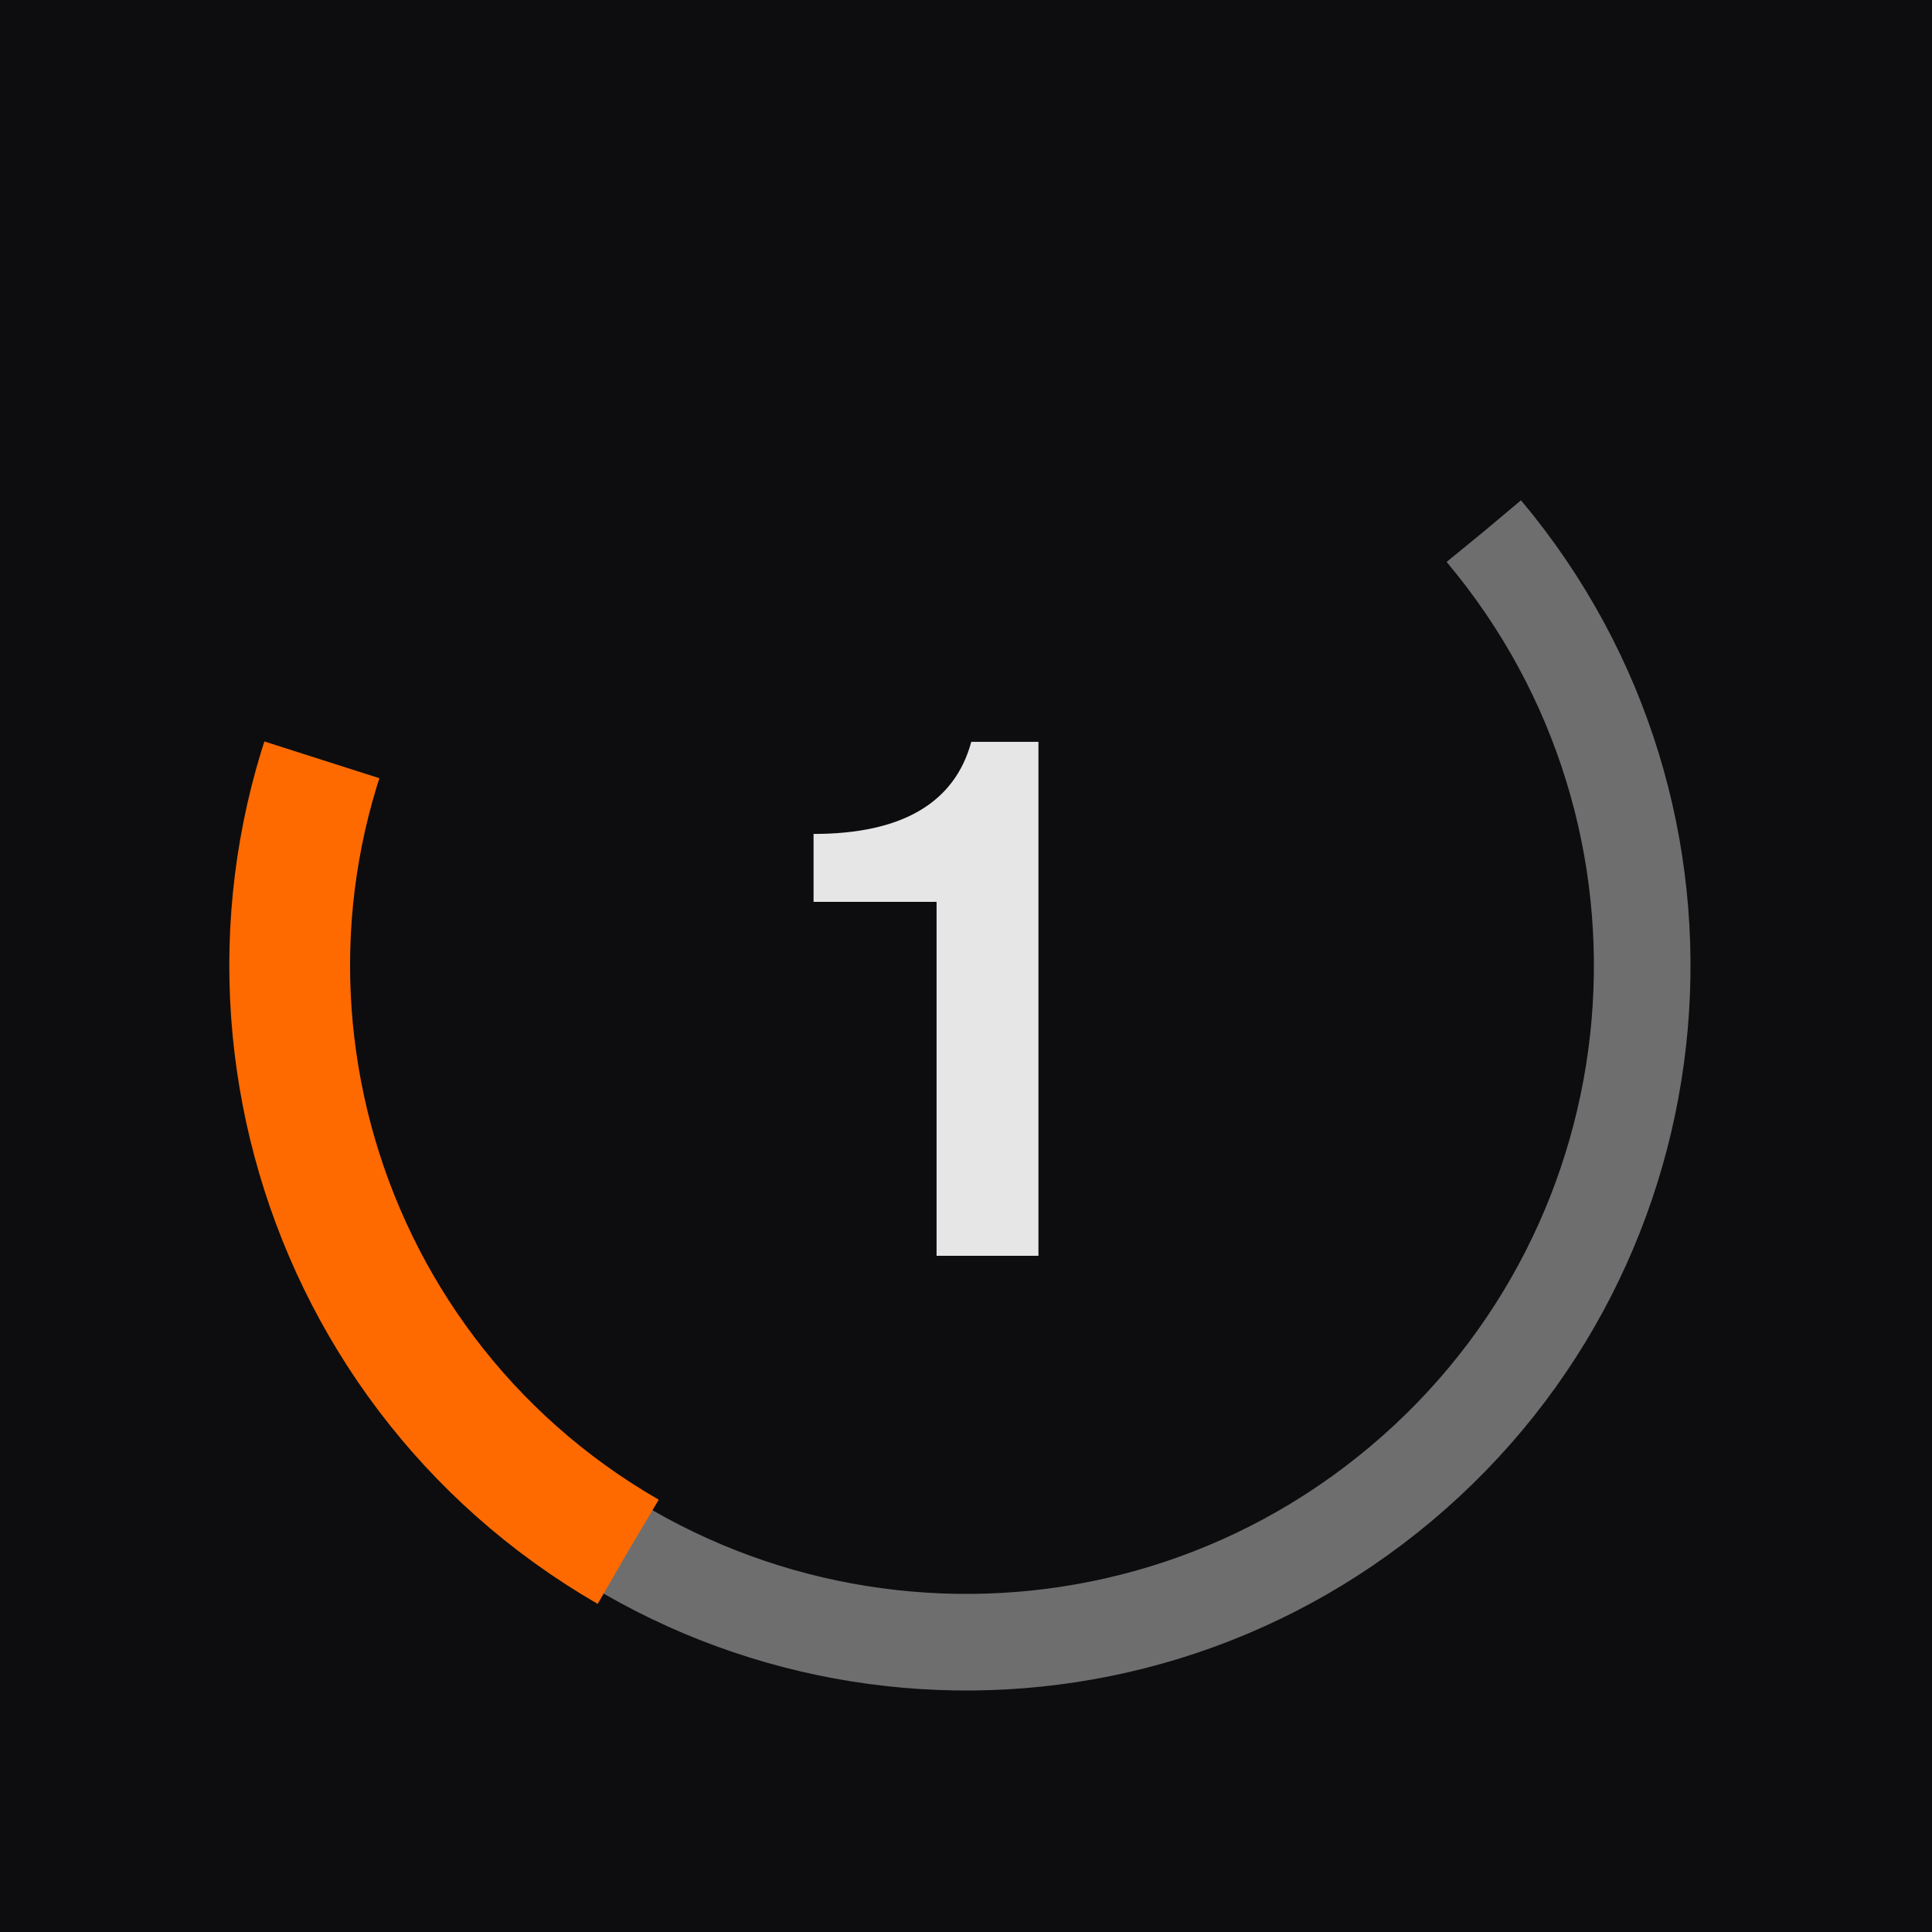
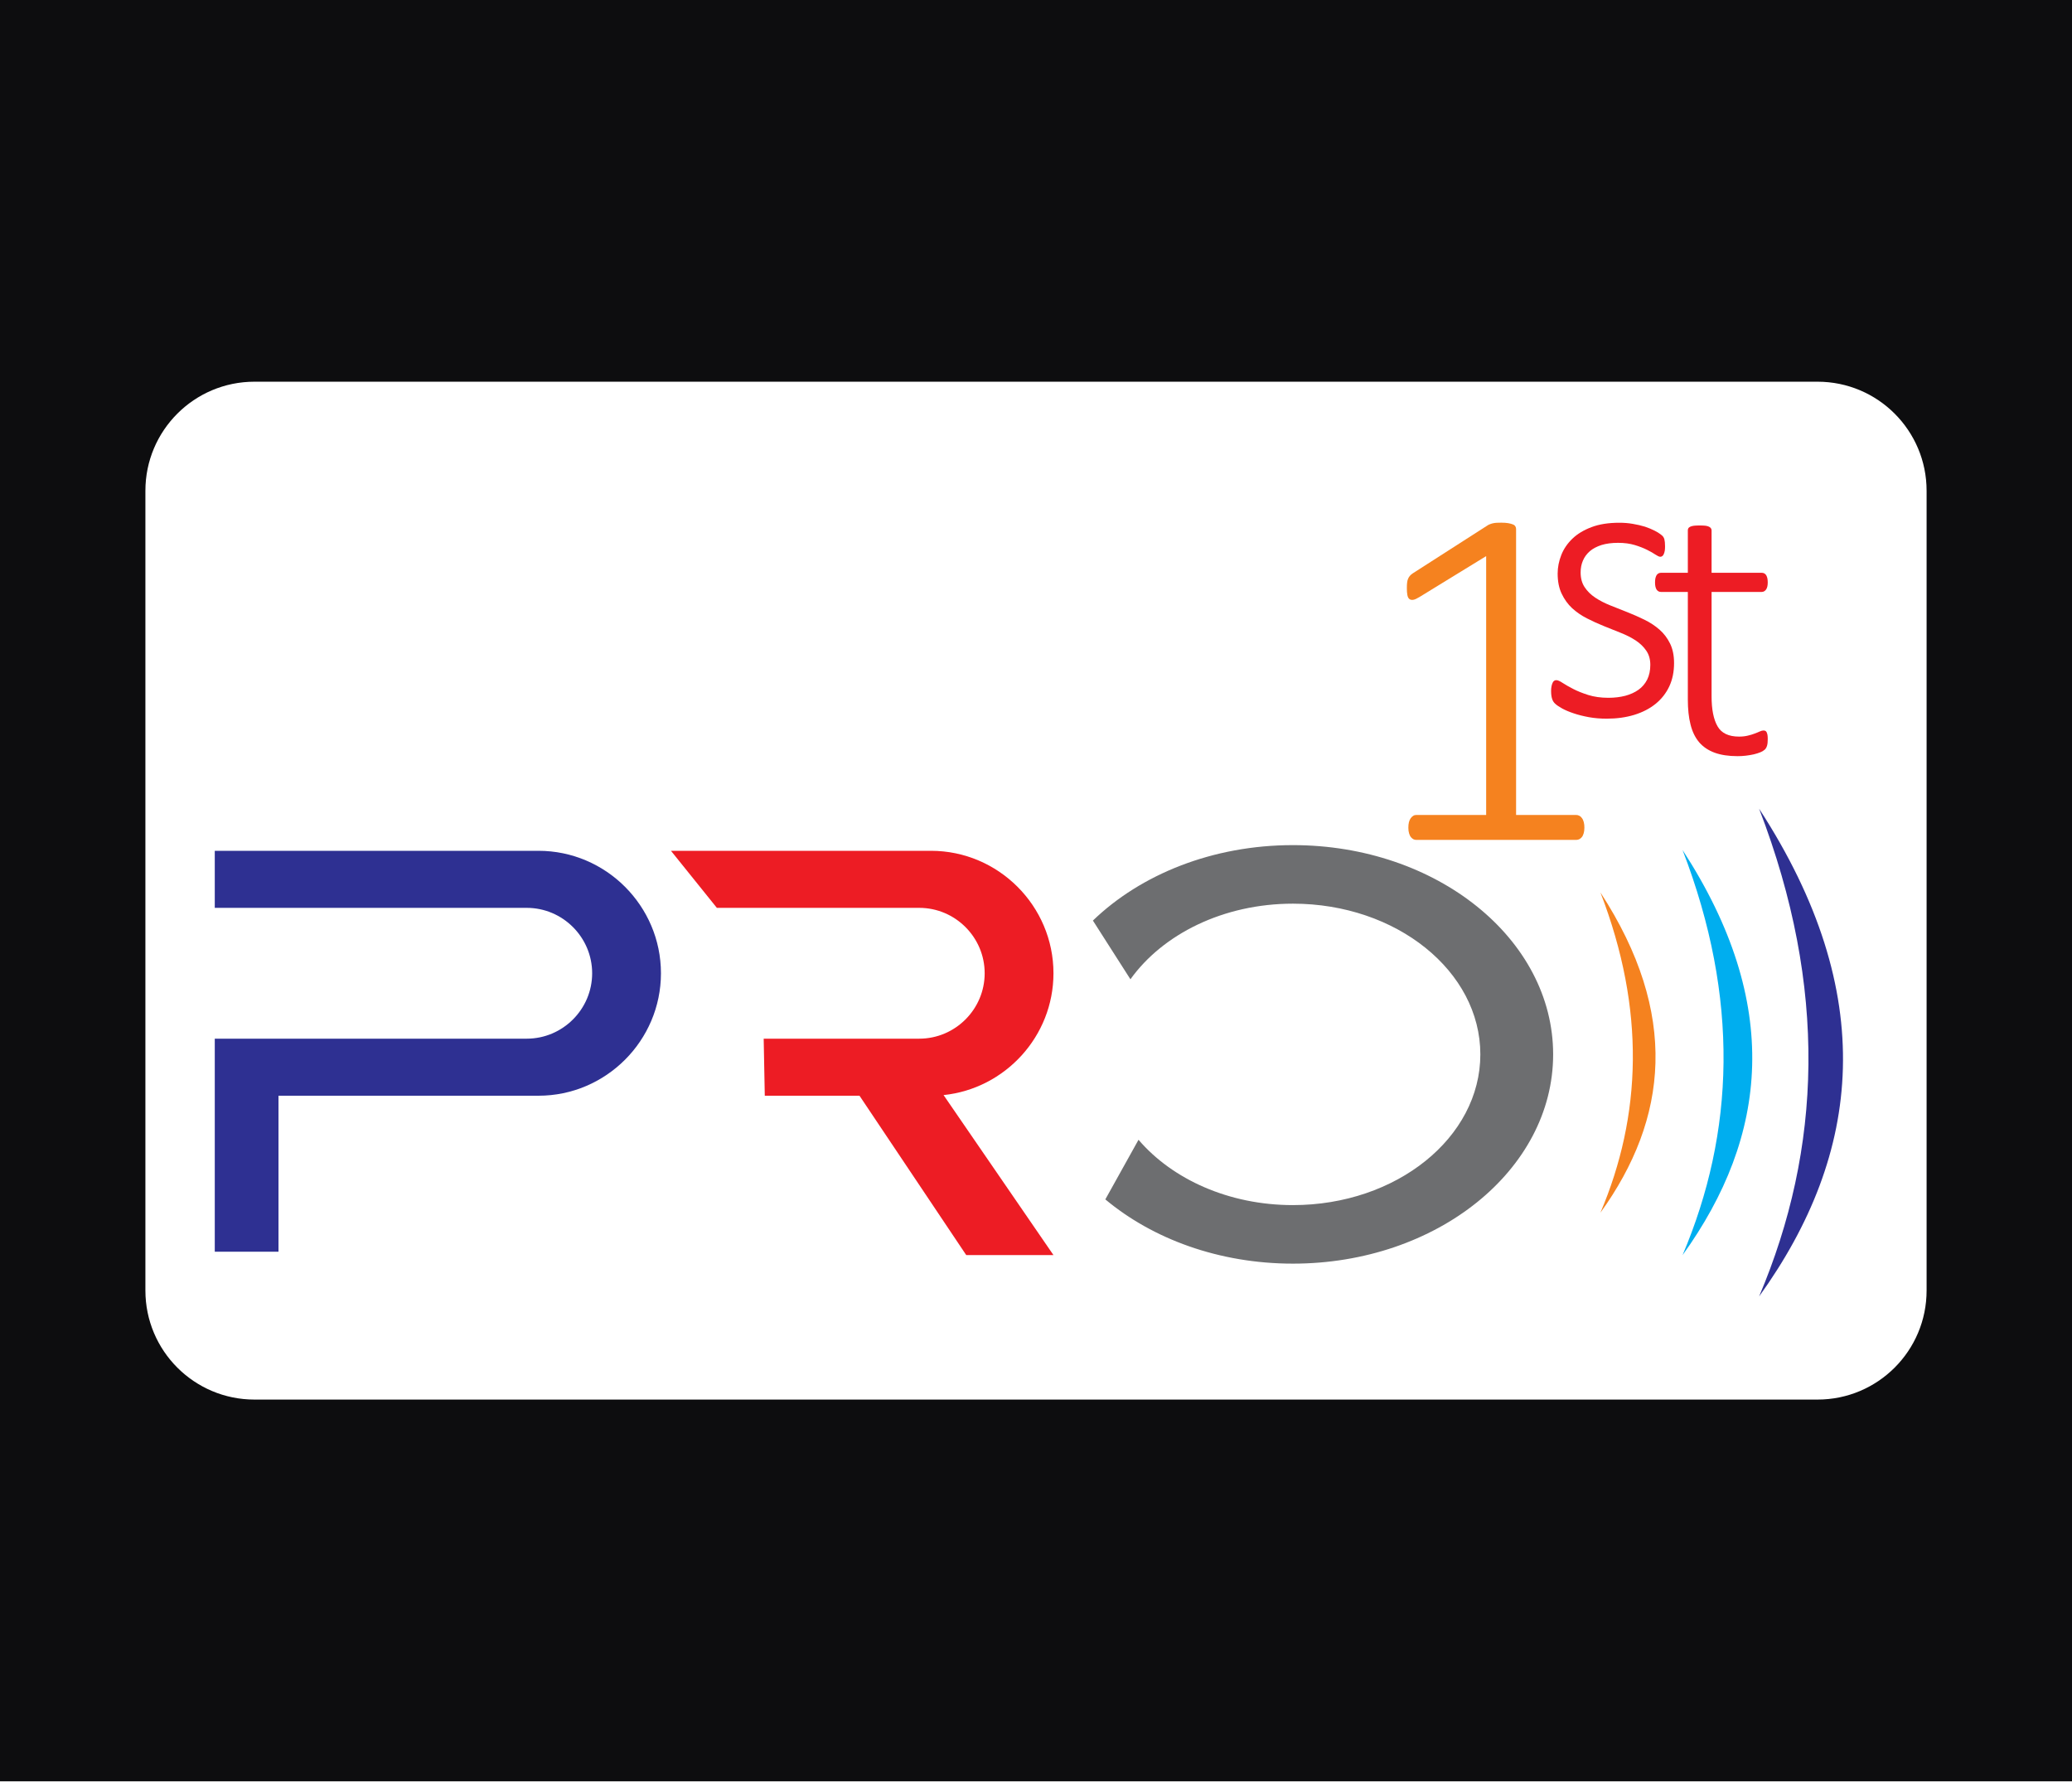
- <svg xmlns="http://www.w3.org/2000/svg" viewBox="0 0 40 40" width="40" height="40">
-   <rect width="40" height="40" fill="#0D0D0F" />
-   <circle cx="20" cy="20" r="14" fill="none" stroke="rgba(230,230,230,.45)" stroke-width="2" stroke-dasharray="56 32" transform="rotate(-40 20 20)" />
-   <circle cx="20" cy="20" r="14" fill="none" stroke="#FF6A00" stroke-width="2.5" stroke-dasharray="19 69" transform="rotate(120 20 20)" />
-   <text x="20" y="26" text-anchor="middle" font-family="Helvetica,Arial,sans-serif" font-size="15" font-weight="700" fill="#E6E6E6">1</text>
+ <svg xmlns="http://www.w3.org/2000/svg" viewBox="30 46 228 196" width="228" height="196">
+   <rect x="30" y="46" width="228" height="196" fill="#0D0D0F" />
+   <rect x="46" y="88" width="196" height="112" rx="12" fill="#FFFFFF" />
+   <path fill="#6D6E70" fill-rule="evenodd" d="M 172.273 138.992 C 188.086 138.992 200.906 149.301 200.906 162.02 C 200.906 174.734 188.086 185.043 172.273 185.043 C 164.164 185.043 156.84 182.332 151.629 177.973 L 155.281 171.414 C 159 175.758 165.223 178.602 172.273 178.602 C 183.664 178.602 192.895 171.176 192.895 162.02 C 192.895 152.859 183.664 145.434 172.273 145.434 C 164.625 145.434 157.953 148.781 154.391 153.754 L 150.262 147.293 C 155.516 142.223 163.426 138.992 172.273 138.992" />
+   <path fill="#F5821F" fill-rule="evenodd" d="M 206.109 179.438 C 213.559 169.09 214.805 157.574 206.109 144.199 C 211.094 157.141 210.633 168.773 206.109 179.438" />
+   <path fill="#00AEEF" fill-rule="evenodd" d="M 215.145 184.109 C 224.57 171.016 226.145 156.449 215.145 139.527 C 221.449 155.898 220.867 170.621 215.145 184.109" />
+   <path fill="#2E3092" fill-rule="evenodd" d="M 223.57 188.652 C 234.914 172.891 236.809 155.355 223.57 134.984 C 231.156 154.695 230.457 172.414 223.57 188.652" />
+   <path fill="#2E3092" fill-rule="evenodd" d="M 53.633 139.617 L 89.254 139.617 C 96.668 139.617 102.73 145.68 102.73 153.09 L 102.73 153.094 C 102.73 160.504 96.668 166.566 89.254 166.566 L 60.645 166.566 L 60.645 183.73 L 53.633 183.73 L 53.633 160.289 L 87.965 160.289 C 91.922 160.289 95.16 157.051 95.16 153.094 L 95.16 153.09 C 95.16 149.133 91.922 145.895 87.965 145.895 L 53.633 145.895 Z M 53.633 139.617" />
+   <path fill="#ED1C24" fill-rule="evenodd" d="M 103.832 139.617 L 132.445 139.617 C 139.859 139.617 145.922 145.68 145.922 153.09 L 145.922 153.094 C 145.922 160.039 140.594 165.797 133.828 166.496 L 145.922 184.102 L 136.324 184.102 L 124.578 166.566 L 114.156 166.566 L 114.035 160.289 L 131.156 160.289 C 135.113 160.289 138.352 157.051 138.352 153.094 L 138.352 153.09 C 138.352 149.133 135.113 145.895 131.156 145.895 L 108.883 145.895 Z M 103.832 139.617" />
+   <path fill="#F5821F" fill-rule="evenodd" d="M 204.344 137.074 C 204.344 137.32 204.316 137.531 204.262 137.703 C 204.207 137.879 204.145 138.016 204.051 138.125 C 203.961 138.227 203.859 138.309 203.758 138.352 C 203.648 138.398 203.539 138.418 203.43 138.418 L 185.859 138.418 C 185.75 138.418 185.648 138.398 185.547 138.352 C 185.449 138.309 185.355 138.227 185.266 138.125 C 185.172 138.016 185.109 137.879 185.055 137.703 C 185 137.531 184.973 137.32 184.973 137.074 C 184.973 136.852 184.992 136.66 185.035 136.477 C 185.082 136.305 185.145 136.148 185.227 136.039 C 185.312 135.922 185.402 135.828 185.512 135.766 C 185.613 135.699 185.73 135.672 185.859 135.672 L 193.535 135.672 L 193.535 107.191 L 186.199 111.691 C 185.914 111.863 185.688 111.973 185.504 112 C 185.328 112.027 185.184 111.992 185.074 111.902 C 184.973 111.82 184.898 111.664 184.863 111.461 C 184.824 111.262 184.809 111.012 184.809 110.723 C 184.809 110.492 184.816 110.289 184.836 110.125 C 184.852 109.953 184.891 109.805 184.945 109.68 C 185 109.551 185.062 109.449 185.145 109.359 C 185.219 109.266 185.328 109.176 185.449 109.094 L 193.742 103.777 C 193.801 103.742 193.871 103.707 193.965 103.676 C 194.055 103.641 194.156 103.605 194.285 103.578 C 194.41 103.551 194.539 103.531 194.688 103.523 C 194.824 103.512 194.996 103.512 195.199 103.512 C 195.5 103.512 195.758 103.531 195.965 103.566 C 196.188 103.605 196.352 103.652 196.48 103.707 C 196.605 103.75 196.688 103.824 196.746 103.914 C 196.801 104.008 196.828 104.098 196.828 104.207 L 196.828 135.672 L 203.43 135.672 C 203.559 135.672 203.676 135.699 203.797 135.766 C 203.914 135.828 204.008 135.922 204.09 136.039 C 204.172 136.148 204.234 136.305 204.281 136.477 C 204.328 136.66 204.344 136.852 204.344 137.074" />
+   <path fill="#ED1C24" fill-rule="evenodd" d="M 214.211 118.961 C 214.211 119.914 214.039 120.766 213.688 121.523 C 213.332 122.277 212.828 122.922 212.176 123.449 C 211.52 123.98 210.738 124.379 209.828 124.66 C 208.914 124.938 207.914 125.078 206.809 125.078 C 206.117 125.078 205.461 125.027 204.844 124.914 C 204.23 124.801 203.672 124.664 203.168 124.492 C 202.672 124.328 202.25 124.148 201.906 123.961 C 201.559 123.766 201.305 123.598 201.148 123.449 C 200.98 123.305 200.859 123.117 200.793 122.898 C 200.719 122.68 200.68 122.387 200.68 122.02 C 200.68 121.832 200.695 121.668 200.727 121.516 C 200.754 121.375 200.793 121.246 200.84 121.148 C 200.875 121.043 200.938 120.969 201.012 120.914 C 201.086 120.863 201.168 120.84 201.25 120.84 C 201.418 120.84 201.652 120.945 201.957 121.148 C 202.266 121.352 202.656 121.57 203.117 121.809 C 203.582 122.051 204.133 122.27 204.77 122.473 C 205.41 122.672 206.145 122.781 206.988 122.781 C 207.664 122.781 208.281 122.703 208.836 122.562 C 209.402 122.41 209.883 122.191 210.297 121.898 C 210.711 121.605 211.023 121.23 211.258 120.773 C 211.484 120.305 211.598 119.773 211.598 119.156 C 211.598 118.539 211.445 118.02 211.152 117.594 C 210.859 117.164 210.477 116.797 210.004 116.48 C 209.52 116.164 208.98 115.887 208.371 115.645 C 207.762 115.398 207.137 115.148 206.5 114.895 C 205.859 114.637 205.234 114.352 204.629 114.043 C 204.02 113.734 203.477 113.359 202.996 112.922 C 202.523 112.48 202.141 111.953 201.848 111.336 C 201.551 110.719 201.402 109.977 201.402 109.113 C 201.402 108.422 201.539 107.742 201.801 107.074 C 202.062 106.406 202.469 105.812 203.02 105.277 C 203.566 104.75 204.273 104.324 205.133 104 C 205.988 103.676 207.004 103.52 208.184 103.52 C 208.68 103.52 209.176 103.555 209.664 103.641 C 210.16 103.723 210.605 103.828 211.012 103.953 C 211.414 104.09 211.762 104.234 212.055 104.383 C 212.348 104.535 212.574 104.668 212.723 104.789 C 212.883 104.902 212.98 105 213.031 105.082 C 213.086 105.164 213.121 105.246 213.145 105.34 C 213.168 105.43 213.184 105.535 213.199 105.66 C 213.211 105.781 213.219 105.934 213.219 106.113 C 213.219 106.293 213.211 106.449 213.191 106.586 C 213.168 106.73 213.129 106.848 213.086 106.953 C 213.047 107.059 212.988 107.133 212.918 107.188 C 212.859 107.238 212.777 107.262 212.695 107.262 C 212.574 107.262 212.402 107.18 212.16 107.023 C 211.926 106.863 211.617 106.684 211.234 106.496 C 210.859 106.309 210.402 106.129 209.875 105.969 C 209.348 105.812 208.738 105.73 208.047 105.73 C 207.355 105.73 206.746 105.812 206.23 105.969 C 205.711 106.137 205.281 106.359 204.941 106.652 C 204.605 106.945 204.348 107.293 204.184 107.684 C 204.012 108.082 203.93 108.512 203.93 108.984 C 203.93 109.625 204.078 110.172 204.371 110.609 C 204.664 111.051 205.047 111.434 205.535 111.758 C 206.02 112.082 206.574 112.367 207.191 112.613 C 207.809 112.863 208.43 113.113 209.07 113.359 C 209.711 113.613 210.332 113.887 210.949 114.188 C 211.566 114.488 212.121 114.855 212.605 115.277 C 213.094 115.703 213.477 116.215 213.77 116.809 C 214.062 117.402 214.211 118.117 214.211 118.961" />
+   <path fill="#ED1C24" fill-rule="evenodd" d="M 224.52 127.324 C 224.52 127.617 224.5 127.863 224.445 128.043 C 224.395 128.227 224.309 128.371 224.199 128.48 C 224.094 128.578 223.926 128.68 223.715 128.773 C 223.508 128.859 223.258 128.938 222.98 129.004 C 222.703 129.066 222.402 129.117 222.094 129.152 C 221.785 129.188 221.484 129.203 221.191 129.203 C 220.207 129.203 219.371 129.074 218.68 128.824 C 217.988 128.57 217.422 128.191 216.98 127.684 C 216.543 127.168 216.223 126.523 216.027 125.734 C 215.824 124.953 215.727 124.027 215.727 122.965 L 215.727 111.133 L 212.77 111.133 C 212.566 111.133 212.41 111.047 212.289 110.875 C 212.176 110.695 212.117 110.438 212.117 110.086 C 212.117 109.906 212.133 109.75 212.16 109.621 C 212.191 109.492 212.238 109.379 212.289 109.285 C 212.348 109.199 212.418 109.133 212.5 109.09 C 212.582 109.047 212.672 109.027 212.77 109.027 L 215.727 109.027 L 215.727 104.367 C 215.727 104.277 215.738 104.207 215.777 104.137 C 215.816 104.062 215.883 104.008 215.988 103.957 C 216.094 103.906 216.227 103.871 216.395 103.848 C 216.566 103.828 216.77 103.82 217.023 103.82 C 217.289 103.82 217.5 103.828 217.672 103.848 C 217.836 103.871 217.973 103.906 218.062 103.957 C 218.16 104.008 218.227 104.062 218.273 104.137 C 218.32 104.207 218.34 104.277 218.34 104.367 L 218.34 109.027 L 223.859 109.027 C 223.965 109.027 224.055 109.047 224.137 109.09 C 224.211 109.133 224.289 109.199 224.348 109.285 C 224.402 109.379 224.445 109.492 224.477 109.621 C 224.504 109.75 224.52 109.906 224.52 110.086 C 224.52 110.438 224.461 110.695 224.332 110.875 C 224.203 111.047 224.047 111.133 223.859 111.133 L 218.34 111.133 L 218.34 122.621 C 218.34 124.062 218.559 125.16 218.996 125.918 C 219.422 126.672 220.219 127.051 221.363 127.051 C 221.715 127.051 222.039 127.016 222.324 126.945 C 222.609 126.879 222.867 126.801 223.086 126.715 C 223.309 126.629 223.492 126.559 223.648 126.484 C 223.805 126.414 223.941 126.379 224.055 126.379 C 224.129 126.379 224.199 126.395 224.258 126.422 C 224.316 126.449 224.363 126.5 224.402 126.578 C 224.438 126.656 224.469 126.758 224.492 126.871 C 224.512 126.996 224.52 127.145 224.52 127.324" />
</svg>
